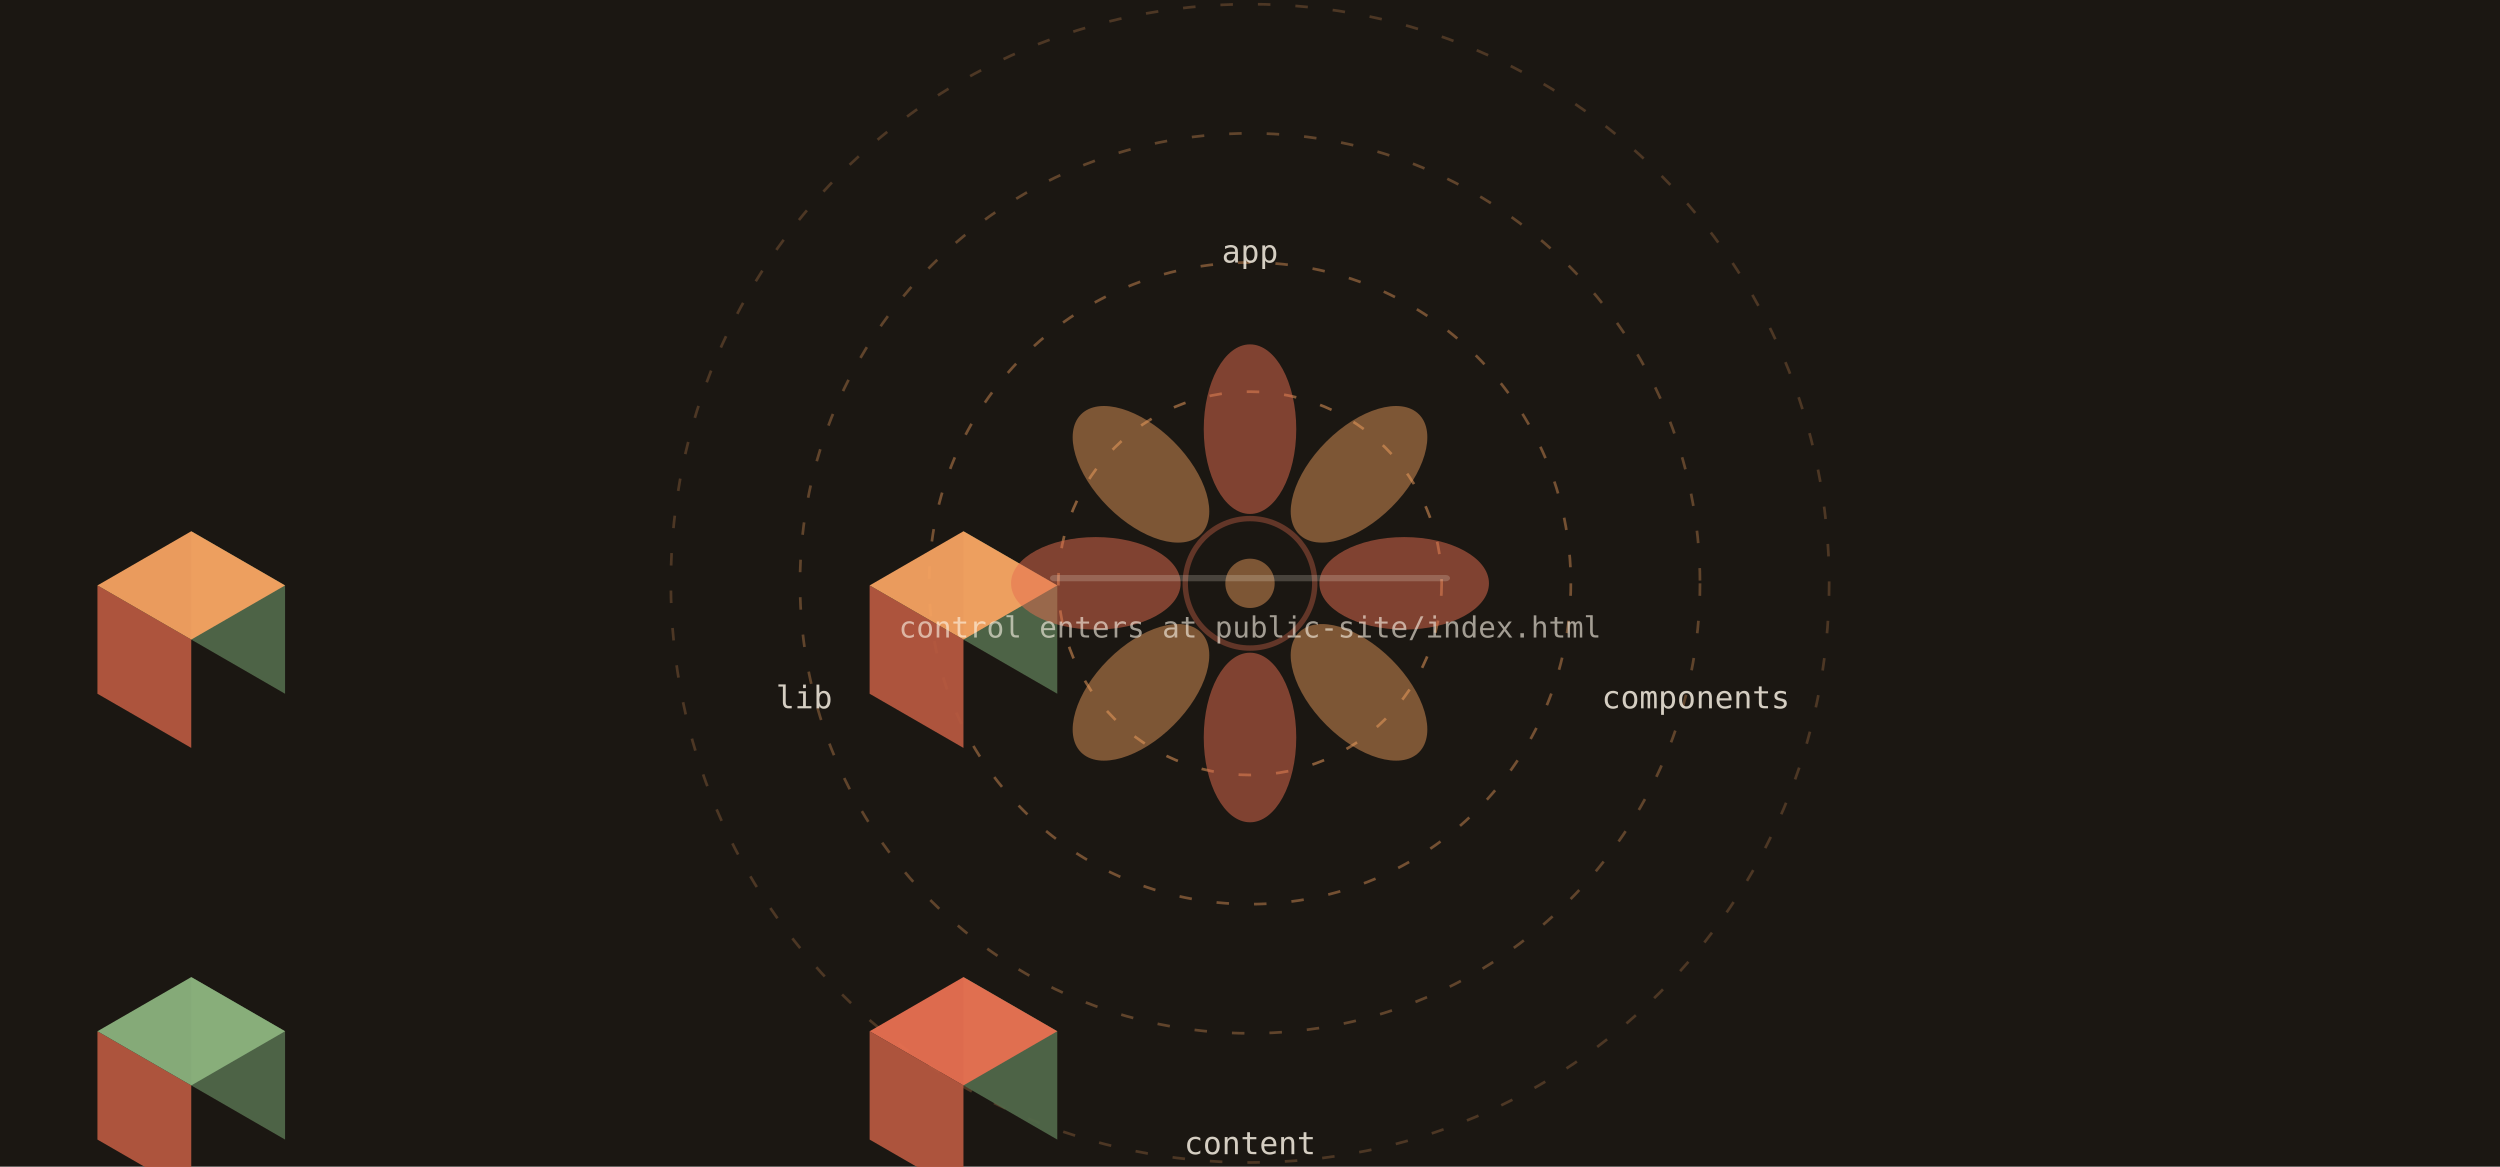
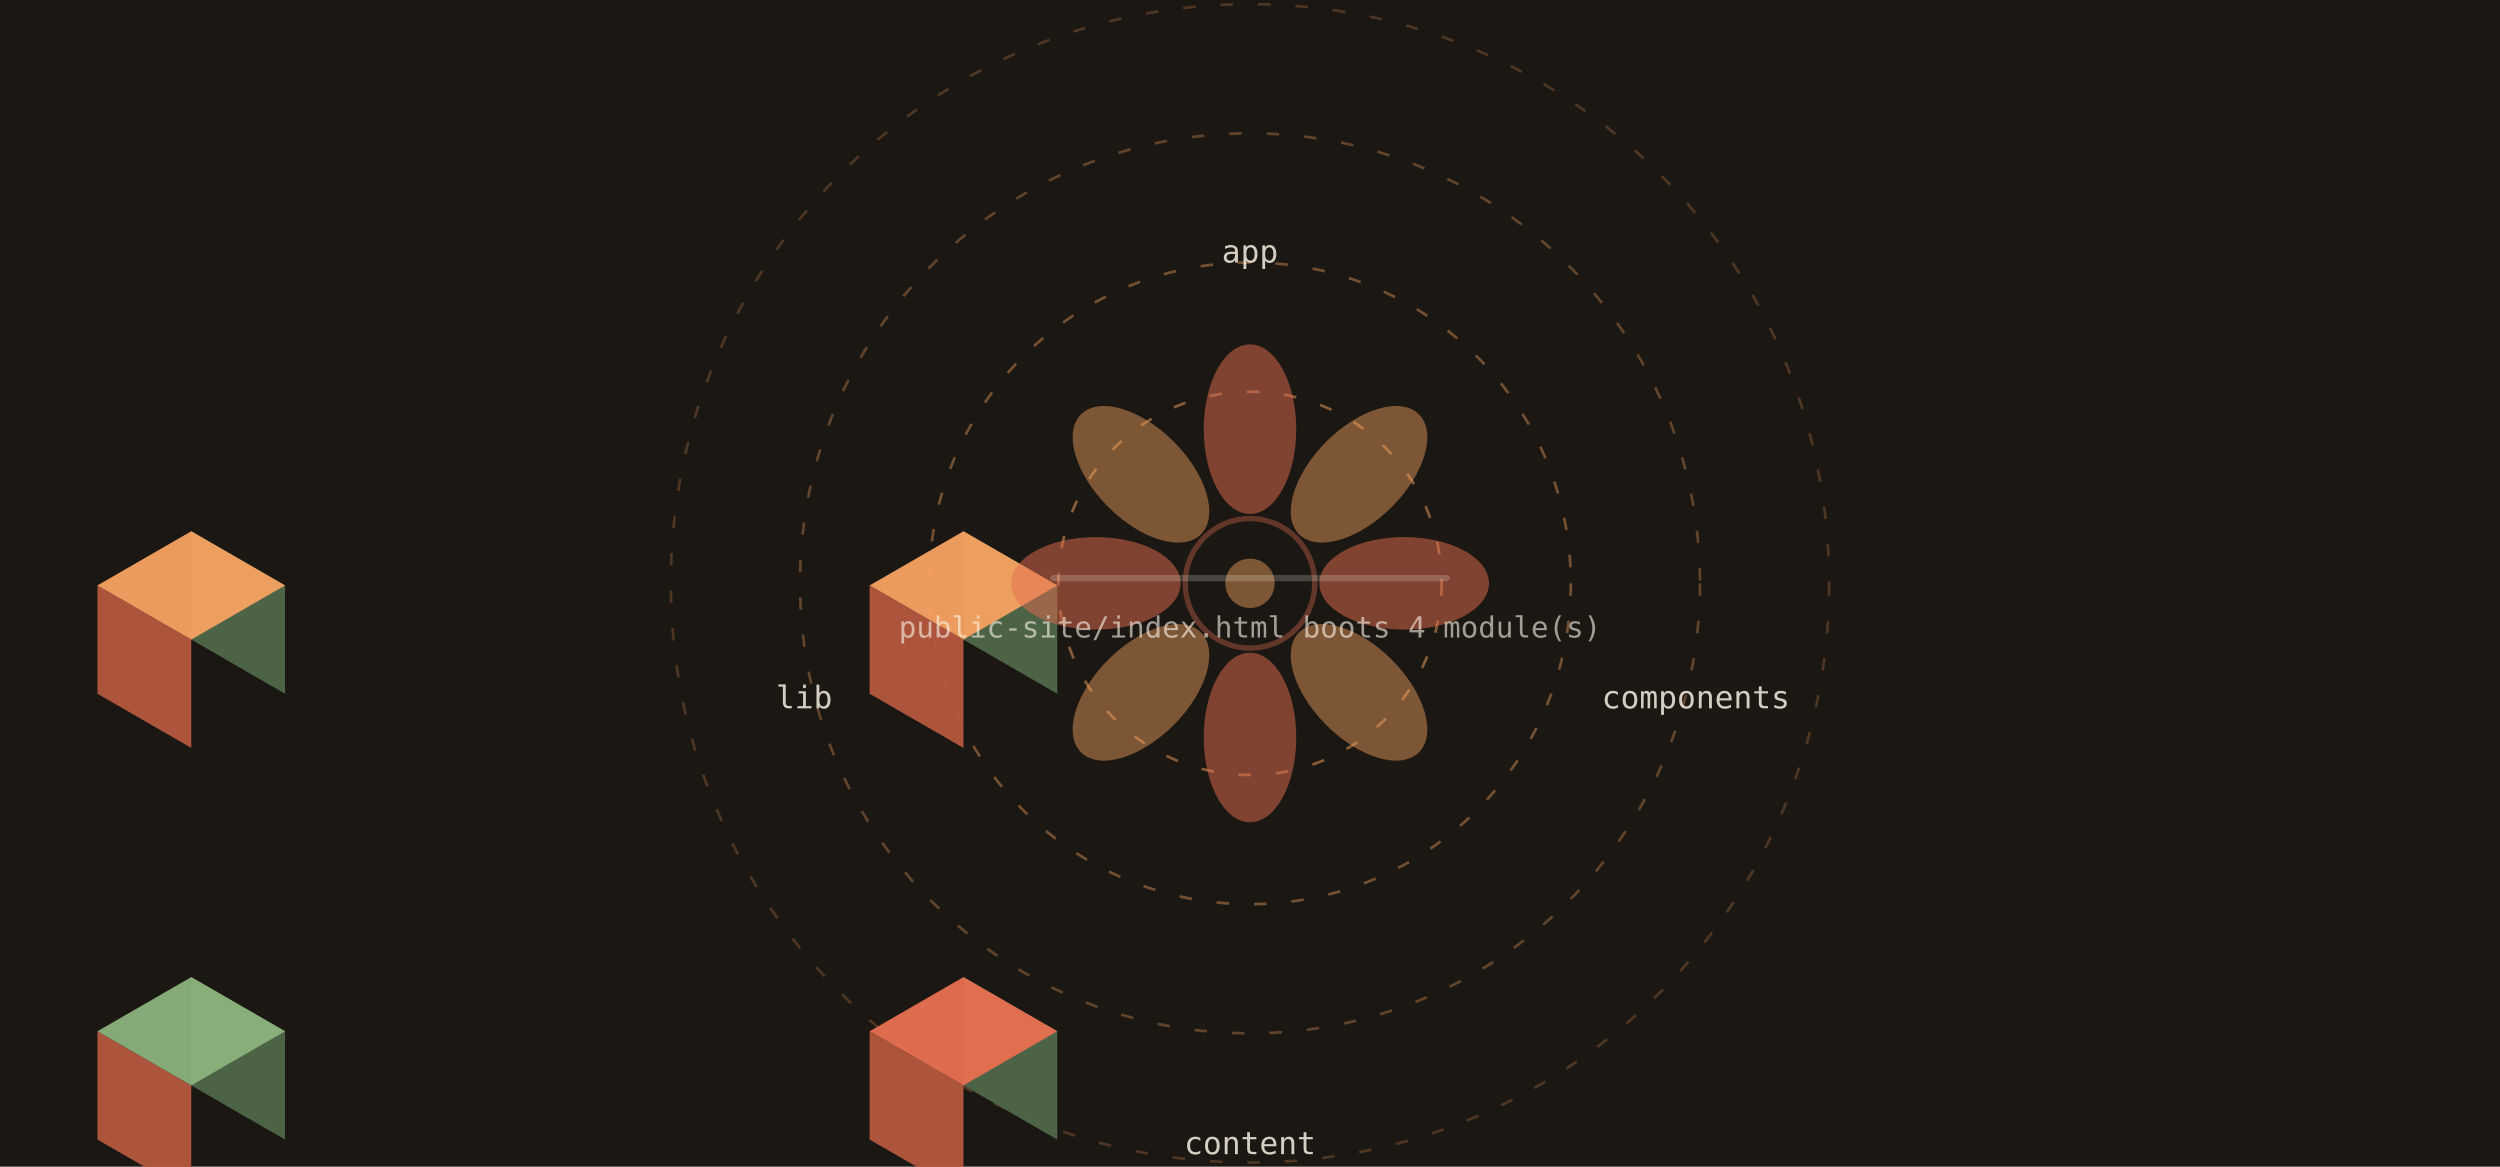
<svg xmlns="http://www.w3.org/2000/svg" viewBox="0 0 1200 560" width="1200" height="560" role="img" aria-label="life-finds-a-way workflow">
  <rect width="1200" height="560" fill="#1b1712" />
  <defs>
    <linearGradient id="gk" x1="0" y1="0" x2="1" y2="1">
      <stop offset="0%" stop-color="#f4a261" />
      <stop offset="100%" stop-color="#e76f51" />
    </linearGradient>
  </defs>
  <circle cx="600.00" cy="280.00" r="92.00" fill="none" stroke="rgba(244,162,97,0.500)" stroke-width="1.30" opacity="1.00" stroke-dasharray="6 12" />
  <circle cx="600.00" cy="280.00" r="154.00" fill="none" stroke="rgba(244,162,97,0.410)" stroke-width="1.30" opacity="1.00" stroke-dasharray="6 12" />
  <circle cx="600.00" cy="280.00" r="216.00" fill="none" stroke="rgba(244,162,97,0.320)" stroke-width="1.30" opacity="1.00" stroke-dasharray="6 12" />
  <circle cx="600.00" cy="280.00" r="278.00" fill="none" stroke="rgba(244,162,97,0.230)" stroke-width="1.30" opacity="1.00" stroke-dasharray="6 12" />
  <polygon points="462.46,307.00 507.49,333.00 507.49,281.00 462.46,255.00" fill="#506748" opacity="0.95" />
  <polygon points="417.42,333.00 462.46,359.00 462.46,307.00 417.42,281.00" fill="#b4573f" opacity="0.95" />
  <polygon points="462.46,255.00 507.49,281.00 462.46,307.00 417.42,281.00" fill="#f4a261" opacity="0.95" />
  <text x="600" y="126" font-family="ui-monospace,Menlo,monospace" font-size="15" fill="rgba(253,246,233,0.820)" text-anchor="middle">app</text>
  <polygon points="462.46,521.00 507.49,547.00 507.49,495.00 462.46,469.00" fill="#506748" opacity="0.95" />
  <polygon points="417.42,547.00 462.46,573.00 462.46,521.00 417.42,495.00" fill="#b4573f" opacity="0.95" />
  <polygon points="462.46,469.00 507.49,495.00 462.46,521.00 417.42,495.00" fill="#e76f51" opacity="0.95" />
  <text x="814" y="340" font-family="ui-monospace,Menlo,monospace" font-size="15" fill="rgba(253,246,233,0.820)" text-anchor="middle">components</text>
  <polygon points="91.80,521.00 136.83,547.00 136.83,495.00 91.80,469.00" fill="#506748" opacity="0.95" />
  <polygon points="46.77,547.00 91.80,573.00 91.80,521.00 46.77,495.00" fill="#b4573f" opacity="0.95" />
  <polygon points="91.80,469.00 136.83,495.00 91.80,521.00 46.77,495.00" fill="#8ab17d" opacity="0.95" />
  <text x="600" y="554" font-family="ui-monospace,Menlo,monospace" font-size="15" fill="rgba(253,246,233,0.820)" text-anchor="middle">content</text>
  <polygon points="91.80,307.00 136.83,333.00 136.83,281.00 91.80,255.00" fill="#506748" opacity="0.95" />
  <polygon points="46.77,333.00 91.80,359.00 91.80,307.00 46.77,281.00" fill="#b4573f" opacity="0.95" />
  <polygon points="91.80,255.00 136.83,281.00 91.80,307.00 46.77,281.00" fill="#f4a261" opacity="0.95" />
  <text x="386" y="340" font-family="ui-monospace,Menlo,monospace" font-size="15" fill="rgba(253,246,233,0.820)" text-anchor="middle">lib</text>
  <ellipse cx="600.00" cy="206.00" rx="22.20" ry="40.70" fill="rgba(231,111,81,0.500)" opacity="1.00" transform="rotate(0.0 600.00 206.00)" />
  <ellipse cx="652.33" cy="227.67" rx="22.20" ry="40.70" fill="rgba(244,162,97,0.450)" opacity="1.00" transform="rotate(45.0 652.33 227.67)" />
  <ellipse cx="674.00" cy="280.00" rx="22.20" ry="40.70" fill="rgba(231,111,81,0.500)" opacity="1.00" transform="rotate(90.0 674.00 280.00)" />
  <ellipse cx="652.33" cy="332.33" rx="22.20" ry="40.70" fill="rgba(244,162,97,0.450)" opacity="1.00" transform="rotate(135.0 652.33 332.33)" />
  <ellipse cx="600.00" cy="354.00" rx="22.20" ry="40.70" fill="rgba(231,111,81,0.500)" opacity="1.00" transform="rotate(180.0 600.00 354.00)" />
  <ellipse cx="547.67" cy="332.33" rx="22.20" ry="40.70" fill="rgba(244,162,97,0.450)" opacity="1.00" transform="rotate(225.0 547.67 332.33)" />
  <ellipse cx="526.00" cy="280.00" rx="22.20" ry="40.70" fill="rgba(231,111,81,0.500)" opacity="1.00" transform="rotate(270.0 526.00 280.00)" />
  <ellipse cx="547.67" cy="227.67" rx="22.20" ry="40.70" fill="rgba(244,162,97,0.450)" opacity="1.00" transform="rotate(315.0 547.67 227.67)" />
  <circle cx="600.00" cy="280.00" r="31.08" fill="none" stroke="rgba(231,111,81,0.500)" stroke-width="2.59" opacity="0.70" />
  <circle cx="600.00" cy="280.00" r="11.84" fill="rgba(244,162,97,0.450)" opacity="1.00" />
  <rect x="504.00" y="276.00" width="192.00" height="3.00" rx="2.00" fill="rgba(253,246,233,0.200)" opacity="1.00" />
-   <text x="600" y="306" font-family="ui-monospace,Menlo,monospace" font-size="14" fill="rgba(253,246,233,0.600)" text-anchor="middle">control enters at public-site/index.html</text>
+   <text x="600" y="306" font-family="ui-monospace,Menlo,monospace" font-size="14" fill="rgba(253,246,233,0.600)" text-anchor="middle">public-site/index.html boots 4 module(s)</text>
</svg>
